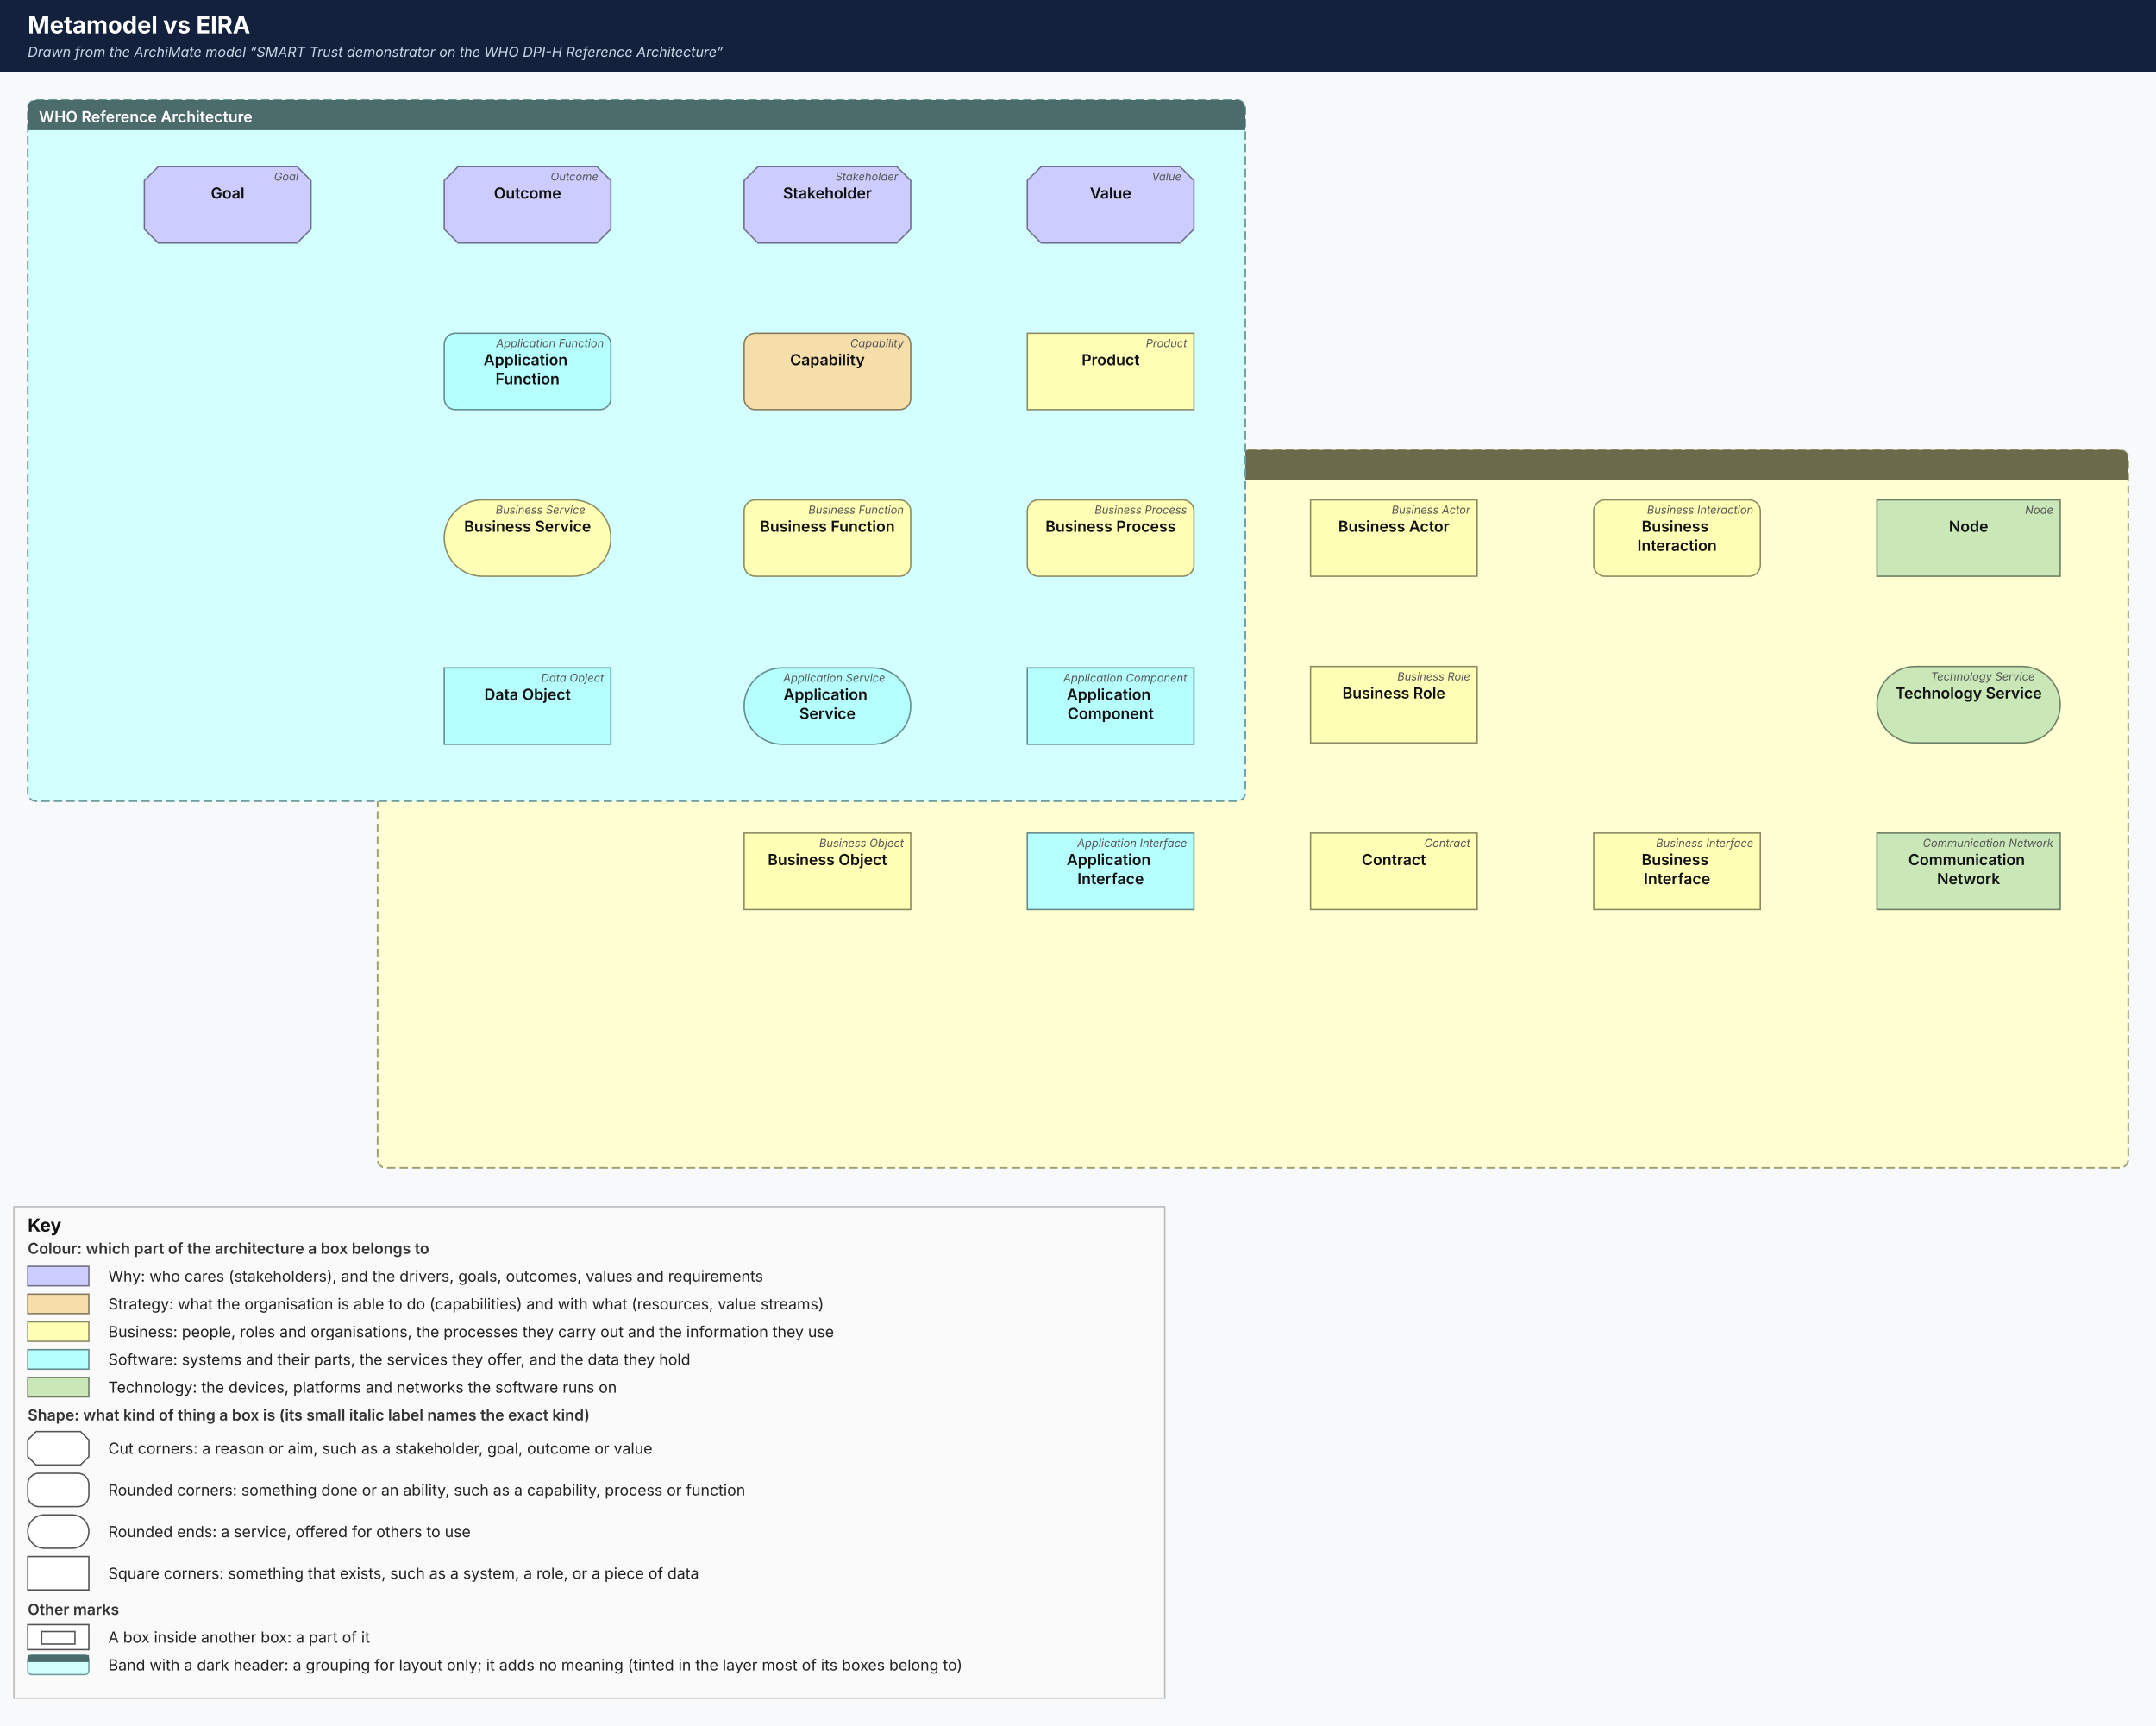
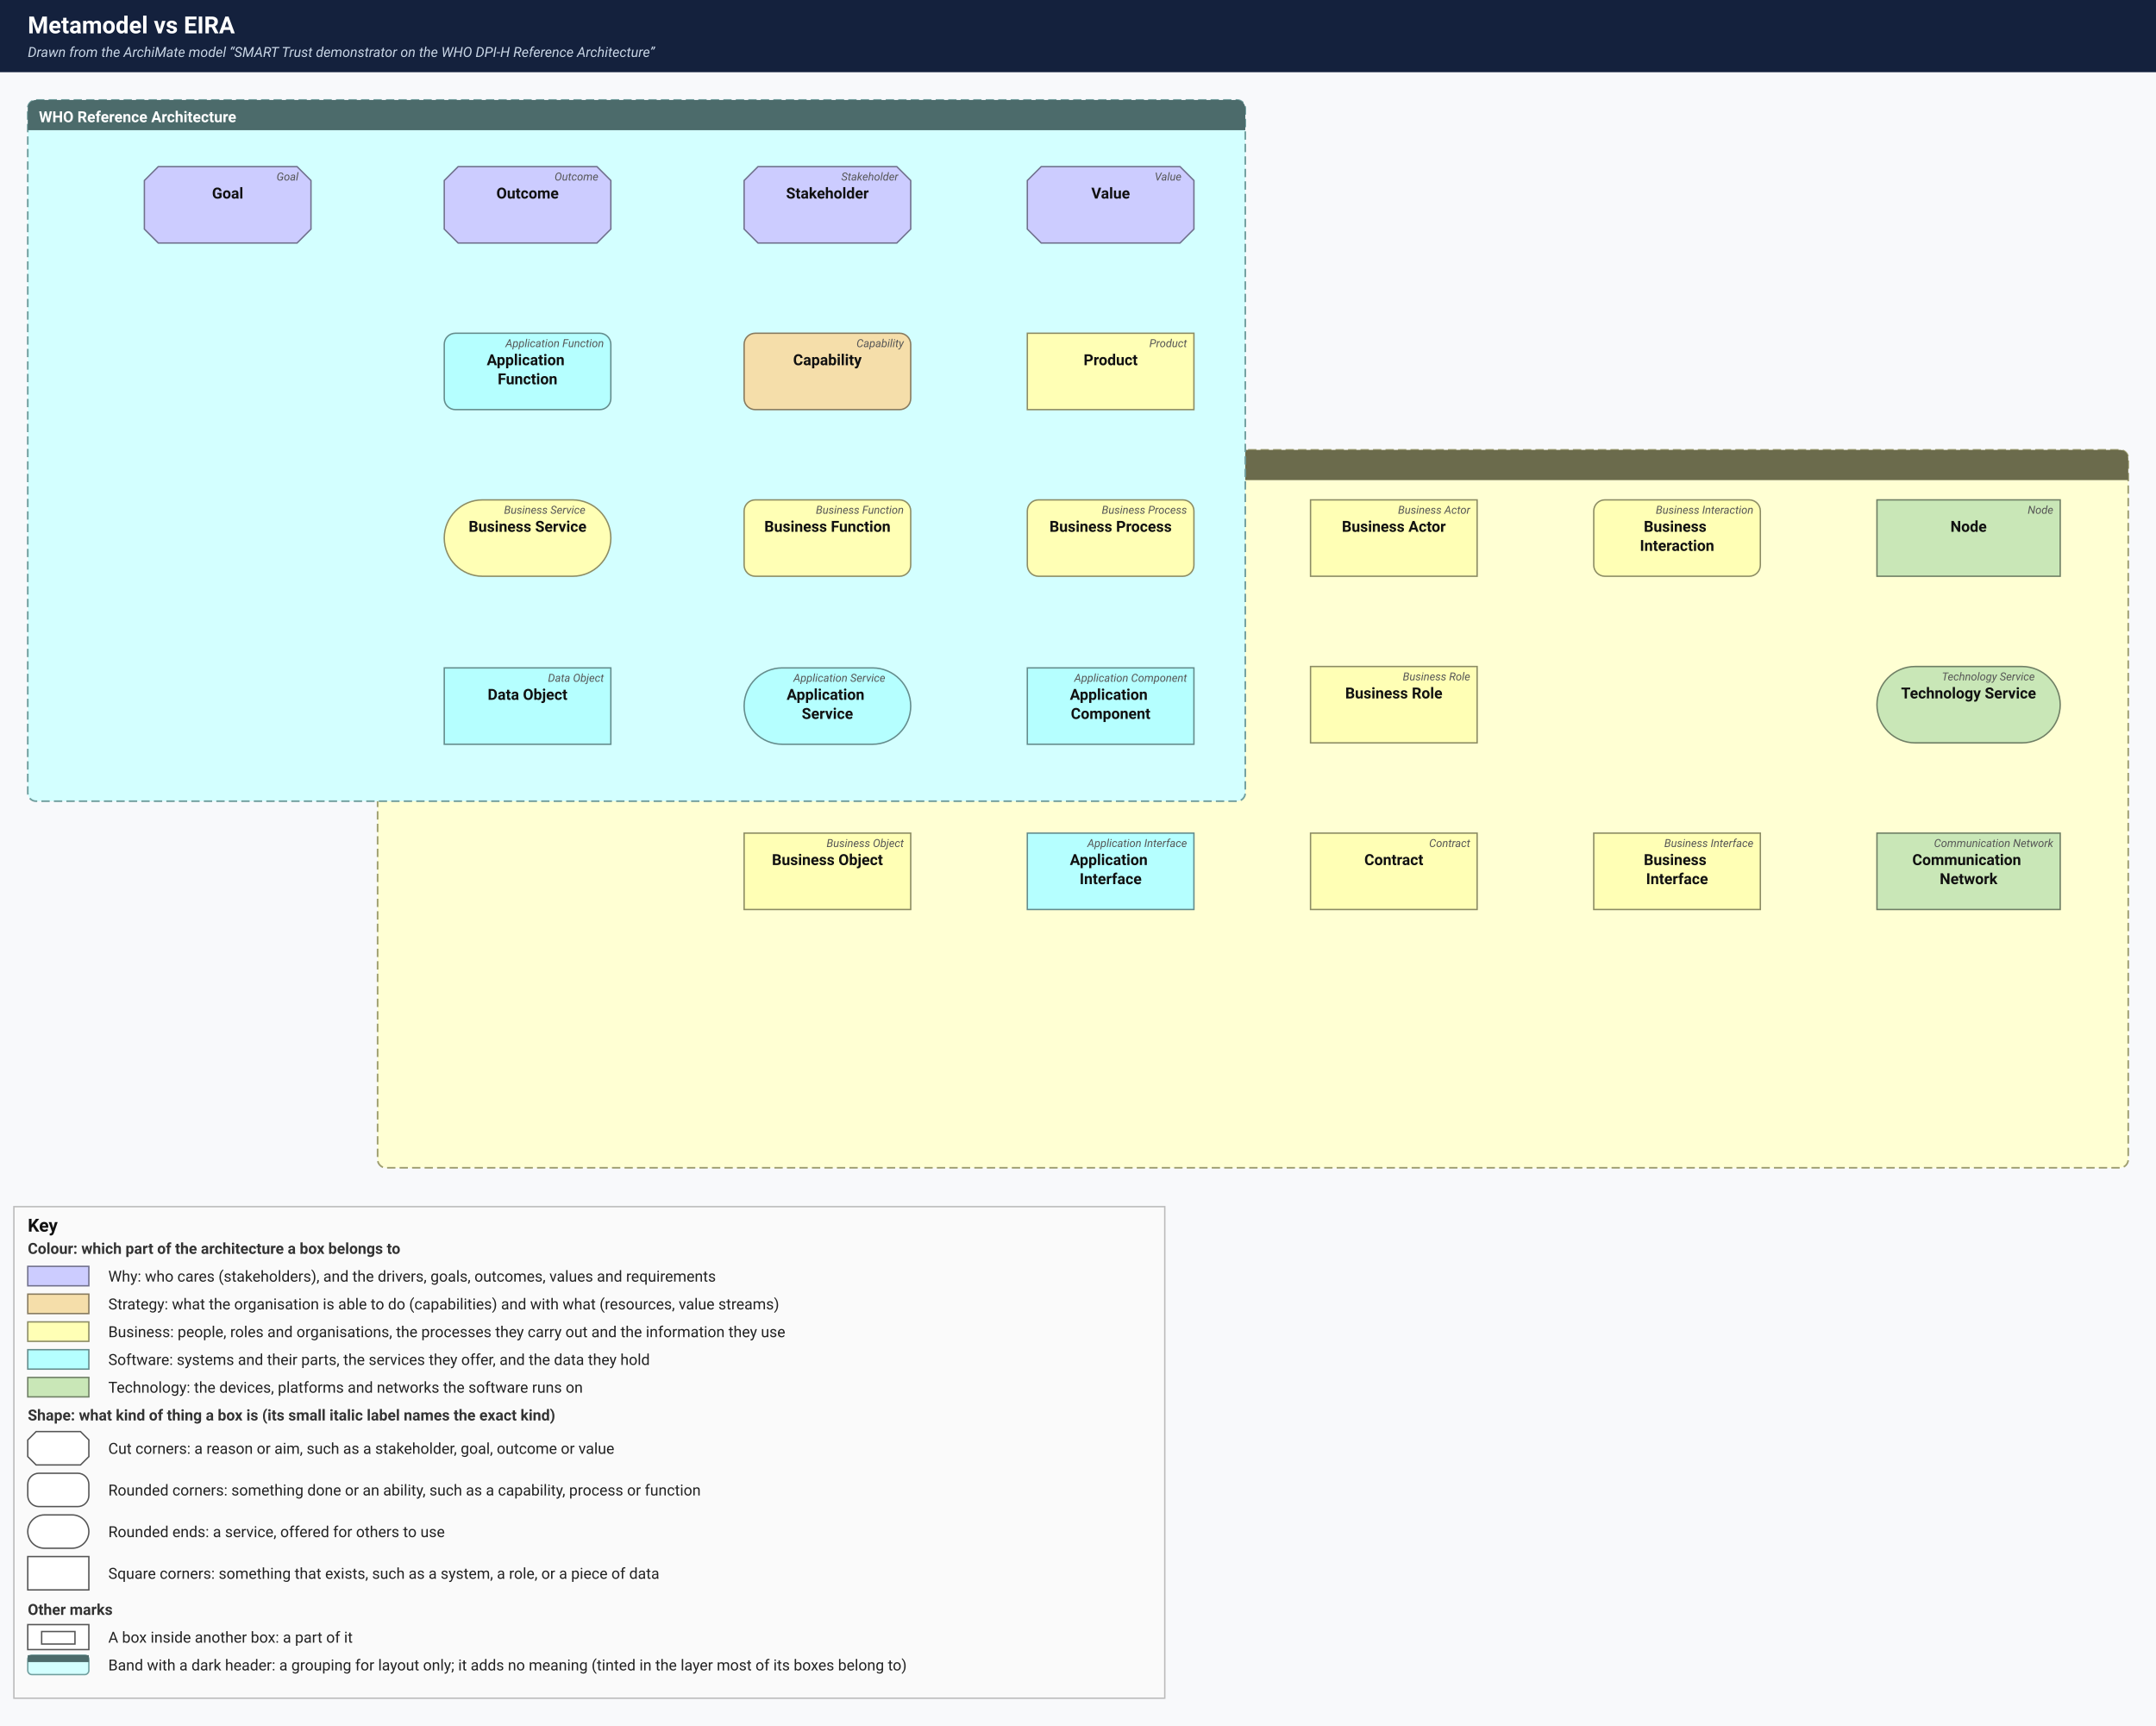
<svg xmlns="http://www.w3.org/2000/svg" viewBox="196 48 1553 1243" width="1553" height="1243" role="img" aria-labelledby="av-title">
  <style>
- .av-name{font:600 11px Inter, "Segoe UI", system-ui, -apple-system, Helvetica, Arial, sans-serif;fill:#111}
- .av-type{font:italic 8px Inter, "Segoe UI", system-ui, -apple-system, Helvetica, Arial, sans-serif;fill:#555}
- .av-group{font:600 11px Inter, "Segoe UI", system-ui, -apple-system, Helvetica, Arial, sans-serif;fill:#333}
- .av-note{font:10px Inter, "Segoe UI", system-ui, -apple-system, Helvetica, Arial, sans-serif;fill:#222}
- .av-key{font:11px Inter, "Segoe UI", system-ui, -apple-system, Helvetica, Arial, sans-serif;fill:#222}
- .av-keyh{font:600 11px Inter, "Segoe UI", system-ui, -apple-system, Helvetica, Arial, sans-serif;fill:#333}
- .av-keyt{font:700 13px Inter, "Segoe UI", system-ui, -apple-system, Helvetica, Arial, sans-serif;fill:#111}
- .av-rel{font:9px Inter, "Segoe UI", system-ui, -apple-system, Helvetica, Arial, sans-serif;fill:#333;paint-order:stroke;stroke:#fff;stroke-width:3px}
+ .av-name{font:600 11px system-ui, -apple-system, "Segoe UI", Roboto, "Helvetica Neue", Arial, "Noto Sans", sans-serif;fill:#111}
+ .av-type{font:italic 8px system-ui, -apple-system, "Segoe UI", Roboto, "Helvetica Neue", Arial, "Noto Sans", sans-serif;fill:#555}
+ .av-group{font:600 11px system-ui, -apple-system, "Segoe UI", Roboto, "Helvetica Neue", Arial, "Noto Sans", sans-serif;fill:#333}
+ .av-note{font:10px system-ui, -apple-system, "Segoe UI", Roboto, "Helvetica Neue", Arial, "Noto Sans", sans-serif;fill:#222}
+ .av-key{font:11px system-ui, -apple-system, "Segoe UI", Roboto, "Helvetica Neue", Arial, "Noto Sans", sans-serif;fill:#222}
+ .av-keyh{font:600 11px system-ui, -apple-system, "Segoe UI", Roboto, "Helvetica Neue", Arial, "Noto Sans", sans-serif;fill:#333}
+ .av-keyt{font:700 13px system-ui, -apple-system, "Segoe UI", Roboto, "Helvetica Neue", Arial, "Noto Sans", sans-serif;fill:#111}
+ .av-rel{font:9px system-ui, -apple-system, "Segoe UI", Roboto, "Helvetica Neue", Arial, "Noto Sans", sans-serif;fill:#333;paint-order:stroke;stroke:#fff;stroke-width:3px}
a:hover rect,a:hover polygon,a:focus rect,a:focus polygon{stroke:#06c;stroke-width:2.5}
</style>
  <defs>
    <marker id="arrow-open" viewBox="0 0 12 12" refX="11" refY="6" markerWidth="11" markerHeight="11" orient="auto-start-reverse" markerUnits="userSpaceOnUse">
      <path d="M1 1 L11 6 L1 11" fill="none" stroke="#333" stroke-width="1.3" />
    </marker>
    <marker id="arrow-filled" viewBox="0 0 12 12" refX="11" refY="6" markerWidth="11" markerHeight="11" orient="auto-start-reverse" markerUnits="userSpaceOnUse">
      <path d="M1 1 L11 6 L1 11 Z" fill="#333" />
    </marker>
    <marker id="arrow-small" viewBox="0 0 10 10" refX="9" refY="5" markerWidth="8" markerHeight="8" orient="auto-start-reverse" markerUnits="userSpaceOnUse">
      <path d="M1 1 L9 5 L1 9" fill="none" stroke="#333" stroke-width="1.2" />
    </marker>
    <marker id="triangle-hollow" viewBox="0 0 14 14" refX="13" refY="7" markerWidth="13" markerHeight="13" orient="auto-start-reverse" markerUnits="userSpaceOnUse">
      <path d="M1 1 L13 7 L1 13 Z" fill="#fff" stroke="#333" stroke-width="1.2" />
    </marker>
    <marker id="diamond-filled" viewBox="0 0 16 10" refX="1" refY="5" markerWidth="16" markerHeight="10" orient="auto-start-reverse" markerUnits="userSpaceOnUse">
      <path d="M1 5 L8 1 L15 5 L8 9 Z" fill="#333" />
    </marker>
    <marker id="diamond-hollow" viewBox="0 0 16 10" refX="1" refY="5" markerWidth="16" markerHeight="10" orient="auto-start-reverse" markerUnits="userSpaceOnUse">
      <path d="M1 5 L8 1 L15 5 L8 9 Z" fill="#fff" stroke="#333" stroke-width="1.2" />
    </marker>
    <marker id="dot" viewBox="0 0 8 8" refX="4" refY="4" markerWidth="7" markerHeight="7" orient="auto" markerUnits="userSpaceOnUse">
      <circle cx="4" cy="4" r="3.2" fill="#333" />
    </marker>
    <pattern id="missing" width="8" height="8" patternUnits="userSpaceOnUse" patternTransform="rotate(45)">
      <rect width="8" height="8" fill="#fff" />
      <line x1="0" y1="0" x2="0" y2="8" stroke="#d33" stroke-width="2" />
    </pattern>
  </defs>
  <rect x="196" y="48" width="1553" height="1243" fill="#f8f9fb" />
  <rect x="196" y="48" width="1553" height="52" fill="#14213d" />
-   <text x="216" y="72" style="font:700 17px Inter, &quot;Segoe UI&quot;, system-ui, -apple-system, Helvetica, Arial, sans-serif;fill:#fff">Metamodel vs EIRA</text>
-   <text x="216" y="89" style="font:italic 10px Inter, &quot;Segoe UI&quot;, system-ui, -apple-system, Helvetica, Arial, sans-serif;fill:#c9d6e6">Drawn from the ArchiMate model “SMART Trust demonstrator on the WHO DPI-H Reference Architecture”</text>
+   <text x="216" y="72" style="font:700 17px system-ui, -apple-system, &quot;Segoe UI&quot;, Roboto, &quot;Helvetica Neue&quot;, Arial, &quot;Noto Sans&quot;, sans-serif;fill:#fff">Metamodel vs EIRA</text>
+   <text x="216" y="89" style="font:italic 10px system-ui, -apple-system, &quot;Segoe UI&quot;, Roboto, &quot;Helvetica Neue&quot;, Arial, &quot;Noto Sans&quot;, sans-serif;fill:#c9d6e6">Drawn from the ArchiMate model “SMART Trust demonstrator on the WHO DPI-H Reference Architecture”</text>
  <a href="../../../en/smart-trust-demo/archimate/0.1.0/element/eira/" target="_top">
    <rect x="468" y="372" width="1261" height="517" rx="6" fill="#ffffd3" stroke="#9e9e70" stroke-width="1.2" stroke-dasharray="6 3" />
    <path d="M468 378 a6 6 0 0 1 6 -6 h1249 a6 6 0 0 1 6 6 v15.75 h-1261 z" fill="#6b6b4c" />
    <text class="av-group" x="476" y="388" style="fill:#fff">EIRA</text>
  </a>
  <a href="../../../en/smart-trust-demo/archimate/0.1.0/element/business-actor/" target="_top">
    <rect x="1140" y="408" width="120" height="55" fill="#ffffb5" stroke="#8c8c64" stroke-width="1" />
    <text class="av-type" x="1255" y="418" text-anchor="end">Business Actor</text>
    <text class="av-name" x="1200" y="431" text-anchor="middle">
      <tspan x="1200" dy="0">Business Actor</tspan>
    </text>
  </a>
  <a href="../../../en/smart-trust-demo/archimate/0.1.0/element/business-role/" target="_top">
    <rect x="1140" y="528" width="120" height="55" fill="#ffffb5" stroke="#8c8c64" stroke-width="1" />
    <text class="av-type" x="1255" y="538" text-anchor="end">Business Role</text>
    <text class="av-name" x="1200" y="551" text-anchor="middle">
      <tspan x="1200" dy="0">Business Role</tspan>
    </text>
  </a>
  <a href="../../../en/smart-trust-demo/archimate/0.1.0/element/contract/" target="_top">
    <rect x="1140" y="648" width="120" height="55" fill="#ffffb5" stroke="#8c8c64" stroke-width="1" />
    <text class="av-type" x="1255" y="658" text-anchor="end">Contract</text>
    <text class="av-name" x="1200" y="671" text-anchor="middle">
      <tspan x="1200" dy="0">Contract</tspan>
    </text>
  </a>
  <a href="../../../en/smart-trust-demo/archimate/0.1.0/element/business-object-6638/" target="_top">
    <rect x="732" y="648" width="120" height="55" fill="#ffffb5" stroke="#8c8c64" stroke-width="1" />
    <text class="av-type" x="847" y="658" text-anchor="end">Business Object</text>
    <text class="av-name" x="792" y="671" text-anchor="middle">
      <tspan x="792" dy="0">Business Object</tspan>
    </text>
  </a>
  <a href="../../../en/smart-trust-demo/archimate/0.1.0/element/business-interaction/" target="_top">
    <rect x="1344" y="408" width="120" height="55" rx="8" fill="#ffffb5" stroke="#8c8c64" stroke-width="1" />
    <text class="av-type" x="1459" y="418" text-anchor="end">Business Interaction</text>
    <text class="av-name" x="1404" y="431" text-anchor="middle">
      <tspan x="1404" dy="0">Business</tspan>
      <tspan x="1404" dy="13.75">Interaction</tspan>
    </text>
  </a>
  <a href="../../../en/smart-trust-demo/archimate/0.1.0/element/application-interface/" target="_top">
    <rect x="936" y="648" width="120" height="55" fill="#b5ffff" stroke="#648c8c" stroke-width="1" />
    <text class="av-type" x="1051" y="658" text-anchor="end">Application Interface</text>
    <text class="av-name" x="996" y="671" text-anchor="middle">
      <tspan x="996" dy="0">Application</tspan>
      <tspan x="996" dy="13.75">Interface</tspan>
    </text>
  </a>
  <a href="../../../en/smart-trust-demo/archimate/0.1.0/element/business-interface/" target="_top">
    <rect x="1344" y="648" width="120" height="55" fill="#ffffb5" stroke="#8c8c64" stroke-width="1" />
    <text class="av-type" x="1459" y="658" text-anchor="end">Business Interface</text>
    <text class="av-name" x="1404" y="671" text-anchor="middle">
      <tspan x="1404" dy="0">Business</tspan>
      <tspan x="1404" dy="13.75">Interface</tspan>
    </text>
  </a>
  <a href="../../../en/smart-trust-demo/archimate/0.1.0/element/node/" target="_top">
    <rect x="1548" y="408" width="132" height="55" fill="#c9e7b7" stroke="#6f7f65" stroke-width="1" />
    <text class="av-type" x="1675" y="418" text-anchor="end">Node</text>
    <text class="av-name" x="1614" y="431" text-anchor="middle">
      <tspan x="1614" dy="0">Node</tspan>
    </text>
  </a>
  <a href="../../../en/smart-trust-demo/archimate/0.1.0/element/technology-service/" target="_top">
    <rect x="1548" y="528" width="132" height="55" rx="27.5" fill="#c9e7b7" stroke="#6f7f65" stroke-width="1" />
    <text class="av-type" x="1661.667" y="538" text-anchor="end">Technology Service</text>
    <text class="av-name" x="1614" y="551" text-anchor="middle">
      <tspan x="1614" dy="0">Technology Service</tspan>
    </text>
  </a>
  <a href="../../../en/smart-trust-demo/archimate/0.1.0/element/communication-network/" target="_top">
    <rect x="1548" y="648" width="132" height="55" fill="#c9e7b7" stroke="#6f7f65" stroke-width="1" />
    <text class="av-type" x="1675" y="658" text-anchor="end">Communication Network</text>
    <text class="av-name" x="1614" y="671" text-anchor="middle">
      <tspan x="1614" dy="0">Communication</tspan>
      <tspan x="1614" dy="13.75">Network</tspan>
    </text>
  </a>
  <a href="../../../en/smart-trust-demo/archimate/0.1.0/element/who-reference-architecture/" target="_top">
    <rect x="216" y="120" width="877" height="505" rx="6" fill="#d3ffff" stroke="#709e9e" stroke-width="1.2" stroke-dasharray="6 3" />
    <path d="M216 126 a6 6 0 0 1 6 -6 h865 a6 6 0 0 1 6 6 v15.75 h-877 z" fill="#4c6b6b" />
    <text class="av-group" x="224" y="136" style="fill:#fff">WHO Reference Architecture</text>
  </a>
  <a href="../../../en/smart-trust-demo/archimate/0.1.0/element/application-function/" target="_top">
    <rect x="516" y="288" width="120" height="55" rx="8" fill="#b5ffff" stroke="#648c8c" stroke-width="1" />
    <text class="av-type" x="631" y="298" text-anchor="end">Application Function</text>
    <text class="av-name" x="576" y="311" text-anchor="middle">
      <tspan x="576" dy="0">Application</tspan>
      <tspan x="576" dy="13.75">Function</tspan>
    </text>
  </a>
  <a href="../../../en/smart-trust-demo/archimate/0.1.0/element/goal/" target="_top">
    <polygon points="310,168 410,168 420,178 420,213 410,223 310,223 300,213 300,178" fill="#ccccff" stroke="#70708c" stroke-width="1" />
    <text class="av-type" x="411" y="178" text-anchor="end">Goal</text>
    <text class="av-name" x="360" y="191" text-anchor="middle">
      <tspan x="360" dy="0">Goal</tspan>
    </text>
  </a>
  <a href="../../../en/smart-trust-demo/archimate/0.1.0/element/value/" target="_top">
    <polygon points="946,168 1046,168 1056,178 1056,213 1046,223 946,223 936,213 936,178" fill="#ccccff" stroke="#70708c" stroke-width="1" />
    <text class="av-type" x="1047" y="178" text-anchor="end">Value</text>
    <text class="av-name" x="996" y="191" text-anchor="middle">
      <tspan x="996" dy="0">Value</tspan>
    </text>
  </a>
  <a href="../../../en/smart-trust-demo/archimate/0.1.0/element/capability/" target="_top">
    <rect x="732" y="288" width="120" height="55" rx="8" fill="#f5deaa" stroke="#877a5e" stroke-width="1" />
    <text class="av-type" x="847" y="298" text-anchor="end">Capability</text>
    <text class="av-name" x="792" y="311" text-anchor="middle">
      <tspan x="792" dy="0">Capability</tspan>
    </text>
  </a>
  <a href="../../../en/smart-trust-demo/archimate/0.1.0/element/data-object/" target="_top">
    <rect x="516" y="529" width="120" height="55" fill="#b5ffff" stroke="#648c8c" stroke-width="1" />
    <text class="av-type" x="631" y="539" text-anchor="end">Data Object</text>
    <text class="av-name" x="576" y="552" text-anchor="middle">
      <tspan x="576" dy="0">Data Object</tspan>
    </text>
  </a>
  <a href="../../../en/smart-trust-demo/archimate/0.1.0/element/business-process/" target="_top">
    <rect x="936" y="408" width="120" height="55" rx="8" fill="#ffffb5" stroke="#8c8c64" stroke-width="1" />
    <text class="av-type" x="1051" y="418" text-anchor="end">Business Process</text>
    <text class="av-name" x="996" y="431" text-anchor="middle">
      <tspan x="996" dy="0">Business Process</tspan>
    </text>
  </a>
  <a href="../../../en/smart-trust-demo/archimate/0.1.0/element/business-function/" target="_top">
    <rect x="732" y="408" width="120" height="55" rx="8" fill="#ffffb5" stroke="#8c8c64" stroke-width="1" />
    <text class="av-type" x="847" y="418" text-anchor="end">Business Function</text>
    <text class="av-name" x="792" y="431" text-anchor="middle">
      <tspan x="792" dy="0">Business Function</tspan>
    </text>
  </a>
  <a href="../../../en/smart-trust-demo/archimate/0.1.0/element/application-service/" target="_top">
    <rect x="732" y="529" width="120" height="55" rx="27.5" fill="#b5ffff" stroke="#648c8c" stroke-width="1" />
    <text class="av-type" x="833.667" y="539" text-anchor="end">Application Service</text>
    <text class="av-name" x="792" y="552" text-anchor="middle">
      <tspan x="792" dy="0">Application</tspan>
      <tspan x="792" dy="13.75">Service</tspan>
    </text>
  </a>
  <a href="../../../en/smart-trust-demo/archimate/0.1.0/element/stakeholder/" target="_top">
    <polygon points="742,168 842,168 852,178 852,213 842,223 742,223 732,213 732,178" fill="#ccccff" stroke="#70708c" stroke-width="1" />
    <text class="av-type" x="843" y="178" text-anchor="end">Stakeholder</text>
    <text class="av-name" x="792" y="191" text-anchor="middle">
      <tspan x="792" dy="0">Stakeholder</tspan>
    </text>
  </a>
  <a href="../../../en/smart-trust-demo/archimate/0.1.0/element/outcome/" target="_top">
    <polygon points="526,168 626,168 636,178 636,213 626,223 526,223 516,213 516,178" fill="#ccccff" stroke="#70708c" stroke-width="1" />
    <text class="av-type" x="627" y="178" text-anchor="end">Outcome</text>
    <text class="av-name" x="576" y="191" text-anchor="middle">
      <tspan x="576" dy="0">Outcome</tspan>
    </text>
  </a>
  <a href="../../../en/smart-trust-demo/archimate/0.1.0/element/product/" target="_top">
    <rect x="936" y="288" width="120" height="55" fill="#ffffb5" stroke="#8c8c64" stroke-width="1" />
    <text class="av-type" x="1051" y="298" text-anchor="end">Product</text>
    <text class="av-name" x="996" y="311" text-anchor="middle">
      <tspan x="996" dy="0">Product</tspan>
    </text>
  </a>
  <a href="../../../en/smart-trust-demo/archimate/0.1.0/element/application-component/" target="_top">
    <rect x="936" y="529" width="120" height="55" fill="#b5ffff" stroke="#648c8c" stroke-width="1" />
    <text class="av-type" x="1051" y="539" text-anchor="end">Application Component</text>
    <text class="av-name" x="996" y="552" text-anchor="middle">
      <tspan x="996" dy="0">Application</tspan>
      <tspan x="996" dy="13.75">Component</tspan>
    </text>
  </a>
  <a href="../../../en/smart-trust-demo/archimate/0.1.0/element/business-service-b34f/" target="_top">
    <rect x="516" y="408" width="120" height="55" rx="27.5" fill="#ffffb5" stroke="#8c8c64" stroke-width="1" />
    <text class="av-type" x="617.667" y="418" text-anchor="end">Business Service</text>
    <text class="av-name" x="576" y="431" text-anchor="middle">
      <tspan x="576" dy="0">Business Service</tspan>
    </text>
  </a>
  <g class="av-legend">
    <rect x="206" y="917" width="829" height="354" fill="#fafafa" stroke="#bbb" />
    <text class="av-keyt" x="216" y="935">Key</text>
    <text class="av-keyh" x="216" y="951">Colour: which part of the architecture a box belongs to</text>
    <rect x="216" y="960" width="44" height="14" fill="#ccccff" stroke="#70708c" />
    <text class="av-key" x="274" y="971">Why: who cares (stakeholders), and the drivers, goals, outcomes, values and requirements</text>
    <rect x="216" y="980" width="44" height="14" fill="#f5deaa" stroke="#877a5e" />
    <text class="av-key" x="274" y="991">Strategy: what the organisation is able to do (capabilities) and with what (resources, value streams)</text>
    <rect x="216" y="1000" width="44" height="14" fill="#ffffb5" stroke="#8c8c64" />
    <text class="av-key" x="274" y="1011">Business: people, roles and organisations, the processes they carry out and the information they use</text>
    <rect x="216" y="1020" width="44" height="14" fill="#b5ffff" stroke="#648c8c" />
    <text class="av-key" x="274" y="1031">Software: systems and their parts, the services they offer, and the data they hold</text>
    <rect x="216" y="1040" width="44" height="14" fill="#c9e7b7" stroke="#6f7f65" />
    <text class="av-key" x="274" y="1051">Technology: the devices, platforms and networks the software runs on</text>
    <text class="av-keyh" x="216" y="1071">Shape: what kind of thing a box is (its small italic label names the exact kind)</text>
    <polygon points="222,1079 254,1079 260,1085 260,1097 254,1103 222,1103 216,1097 216,1085" fill="#fff" stroke="#555" />
    <text class="av-key" x="274" y="1095">Cut corners: a reason or aim, such as a stakeholder, goal, outcome or value</text>
    <rect x="216" y="1109" width="44" height="24" rx="8" fill="#fff" stroke="#555" />
    <text class="av-key" x="274" y="1125">Rounded corners: something done or an ability, such as a capability, process or function</text>
    <rect x="216" y="1139" width="44" height="24" rx="12" fill="#fff" stroke="#555" />
    <text class="av-key" x="274" y="1155">Rounded ends: a service, offered for others to use</text>
    <rect x="216" y="1169" width="44" height="24" fill="#fff" stroke="#555" />
    <text class="av-key" x="274" y="1185">Square corners: something that exists, such as a system, a role, or a piece of data</text>
    <text class="av-keyh" x="216" y="1211">Other marks</text>
    <rect x="216" y="1218" width="44" height="18" fill="#fff" stroke="#555" />
    <rect x="226" y="1223" width="24" height="9" fill="#fff" stroke="#555" />
    <text class="av-key" x="274" y="1231">A box inside another box: a part of it</text>
    <rect x="216" y="1240" width="44" height="14" rx="3" fill="#d3ffff" stroke="#709e9e" />
    <rect x="216" y="1240" width="44" height="5" fill="#4c6b6b" />
    <text class="av-key" x="274" y="1251">Band with a dark header: a grouping for layout only; it adds no meaning (tinted in the layer most of its boxes belong to)</text>
  </g>
</svg>
